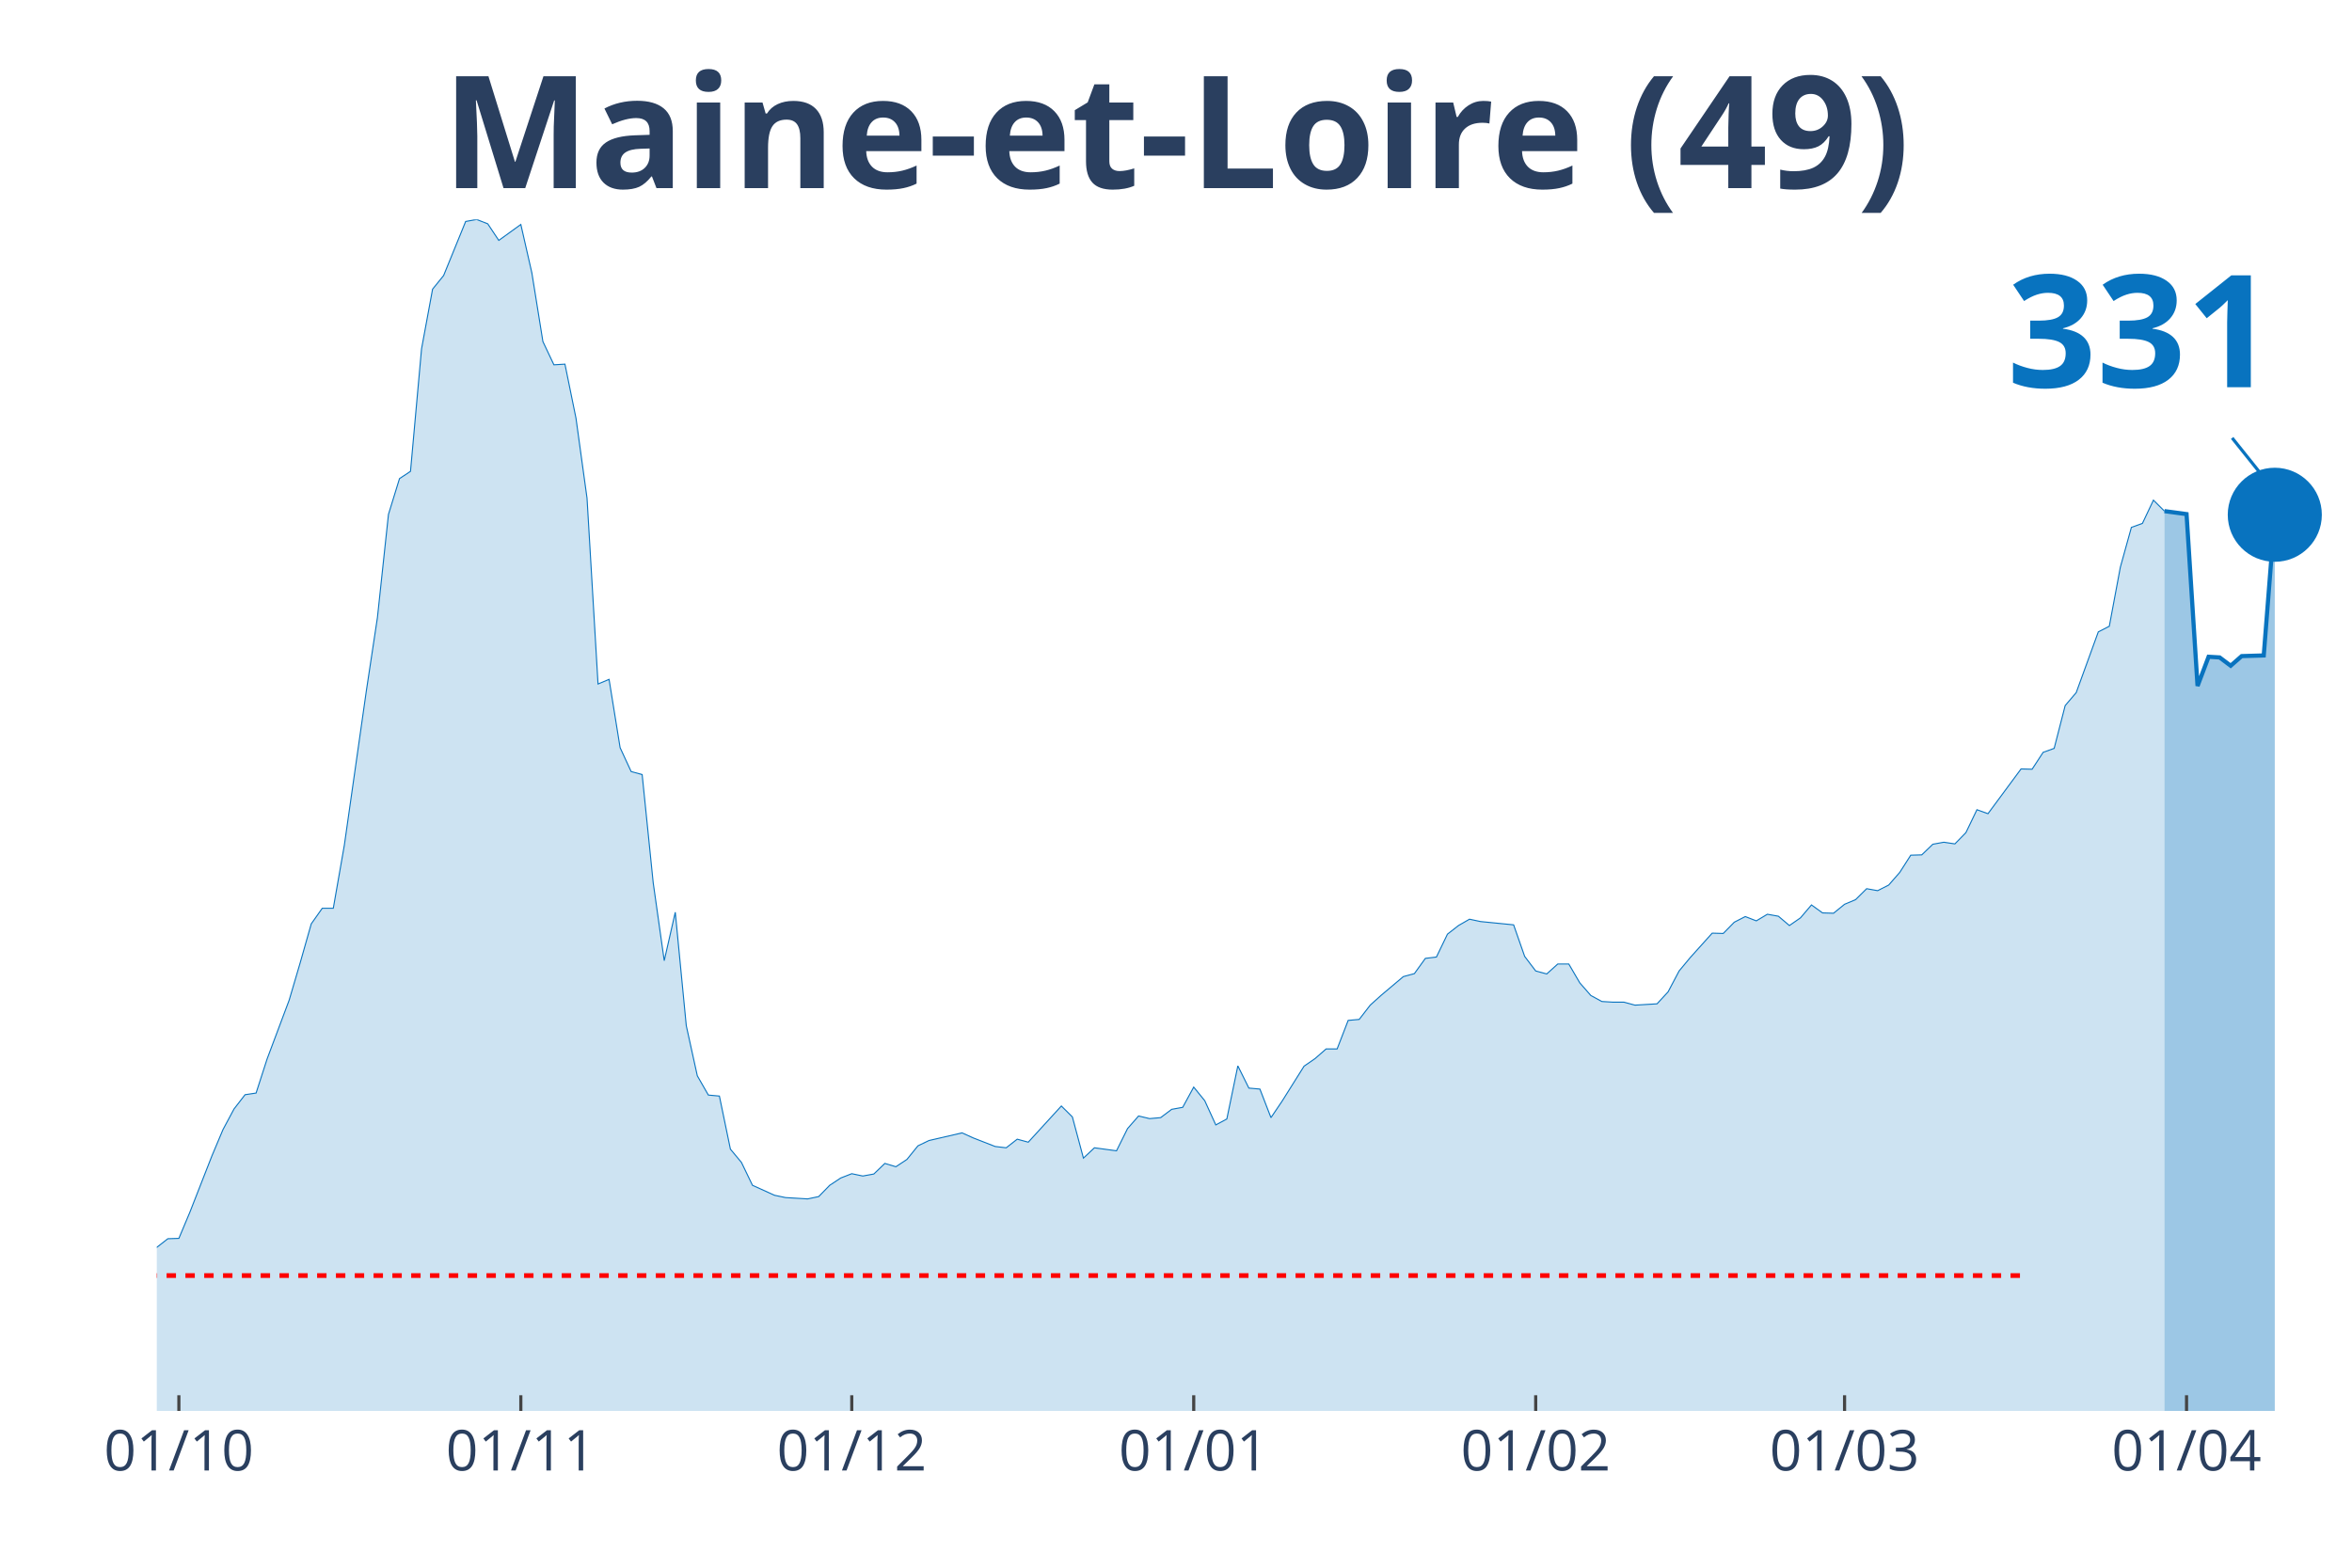
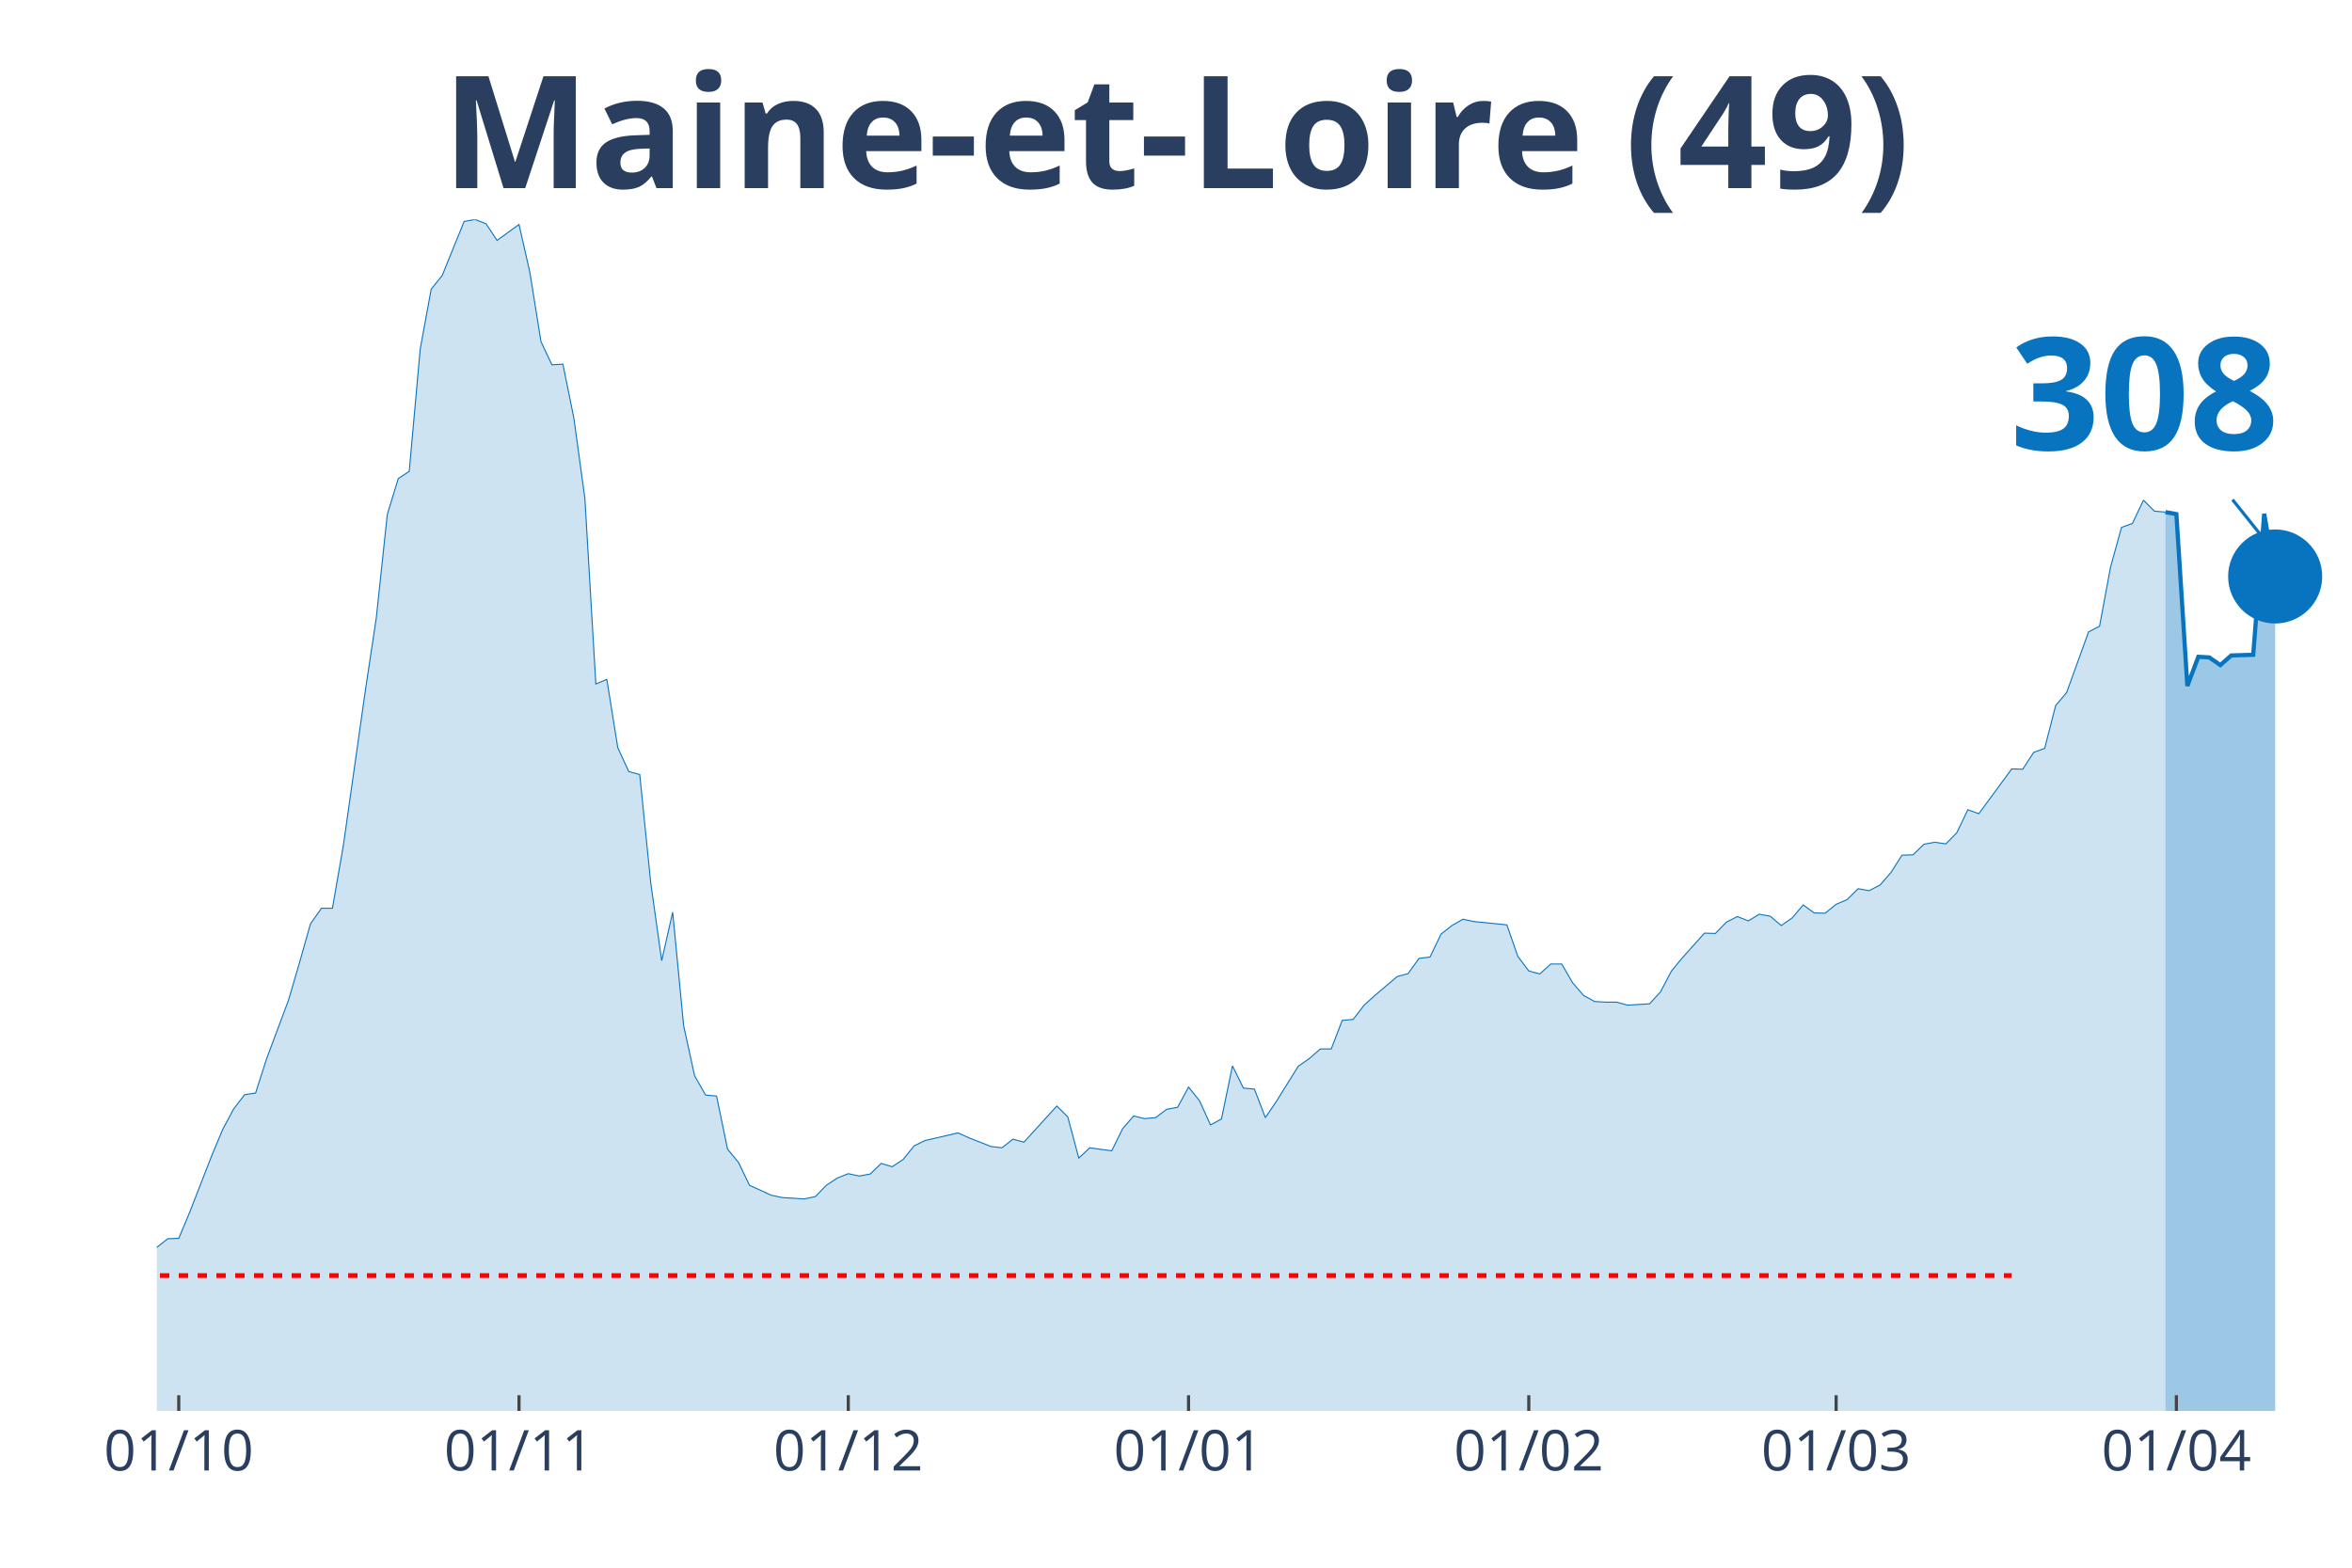
<svg xmlns="http://www.w3.org/2000/svg" class="main-svg" width="1125" height="750" style="" viewBox="0 0 750 500">
  <rect x="0" y="0" width="750" height="500" style="fill: rgb(0, 0, 0); fill-opacity: 0;" />
-   <defs id="defs-087558">
+   <defs id="defs-6cbb0f">
    <g class="clips">
-       <clipPath id="clip087558xyplot" class="plotclip">
+       <clipPath id="clip6cbb0fxyplot" class="plotclip">
        <rect width="700" height="380" />
      </clipPath>
-       <clipPath class="axesclip" id="clip087558x">
+       <clipPath class="axesclip" id="clip6cbb0fx">
        <rect x="50" y="0" width="700" height="500" />
      </clipPath>
-       <clipPath class="axesclip" id="clip087558y">
+       <clipPath class="axesclip" id="clip6cbb0fy">
        <rect x="0" y="70" width="750" height="380" />
      </clipPath>
-       <clipPath class="axesclip" id="clip087558xy">
+       <clipPath class="axesclip" id="clip6cbb0fxy">
        <rect x="50" y="70" width="700" height="380" />
      </clipPath>
    </g>
    <g class="gradients" />
  </defs>
  <g class="bglayer">
    <rect class="bg" x="50" y="70" width="700" height="380" style="fill: rgb(0, 0, 0); fill-opacity: 0; stroke-width: 0;" />
  </g>
  <g class="layer-below">
    <g class="imagelayer" />
    <g class="shapelayer" />
  </g>
  <g class="cartesianlayer">
    <g class="subplot xy">
      <g class="layer-subplot">
        <g class="shapelayer" />
        <g class="imagelayer" />
      </g>
      <g class="gridlayer">
        <g class="x">
-           <path class="xgrid crisp" transform="translate(57.04,0)" d="M0,70v380" style="stroke: rgb(255, 255, 255); stroke-opacity: 1; stroke-width: 1px;" />
-           <path class="xgrid crisp" transform="translate(166.08,0)" d="M0,70v380" style="stroke: rgb(255, 255, 255); stroke-opacity: 1; stroke-width: 1px;" />
-           <path class="xgrid crisp" transform="translate(271.61,0)" d="M0,70v380" style="stroke: rgb(255, 255, 255); stroke-opacity: 1; stroke-width: 1px;" />
-           <path class="xgrid crisp" transform="translate(380.65,0)" d="M0,70v380" style="stroke: rgb(255, 255, 255); stroke-opacity: 1; stroke-width: 1px;" />
-           <path class="xgrid crisp" transform="translate(489.7,0)" d="M0,70v380" style="stroke: rgb(255, 255, 255); stroke-opacity: 1; stroke-width: 1px;" />
-           <path class="xgrid crisp" transform="translate(588.19,0)" d="M0,70v380" style="stroke: rgb(255, 255, 255); stroke-opacity: 1; stroke-width: 1px;" />
-           <path class="xgrid crisp" transform="translate(697.24,0)" d="M0,70v380" style="stroke: rgb(255, 255, 255); stroke-opacity: 1; stroke-width: 1px;" />
+           <path class="xgrid crisp" transform="translate(57,0)" d="M0,70v380" style="stroke: rgb(255, 255, 255); stroke-opacity: 1; stroke-width: 1px;" />
+           <path class="xgrid crisp" transform="translate(165.5,0)" d="M0,70v380" style="stroke: rgb(255, 255, 255); stroke-opacity: 1; stroke-width: 1px;" />
+           <path class="xgrid crisp" transform="translate(270.5,0)" d="M0,70v380" style="stroke: rgb(255, 255, 255); stroke-opacity: 1; stroke-width: 1px;" />
+           <path class="xgrid crisp" transform="translate(379,0)" d="M0,70v380" style="stroke: rgb(255, 255, 255); stroke-opacity: 1; stroke-width: 1px;" />
+           <path class="xgrid crisp" transform="translate(487.5,0)" d="M0,70v380" style="stroke: rgb(255, 255, 255); stroke-opacity: 1; stroke-width: 1px;" />
+           <path class="xgrid crisp" transform="translate(585.5,0)" d="M0,70v380" style="stroke: rgb(255, 255, 255); stroke-opacity: 1; stroke-width: 1px;" />
+           <path class="xgrid crisp" transform="translate(694,0)" d="M0,70v380" style="stroke: rgb(255, 255, 255); stroke-opacity: 1; stroke-width: 1px;" />
        </g>
        <g class="y" />
      </g>
      <g class="zerolinelayer" />
      <path class="xlines-below" />
      <path class="ylines-below" />
      <g class="overlines-below" />
      <g class="xaxislayer-below" />
      <g class="yaxislayer-below" />
      <g class="overaxes-below" />
-       <g class="plot" transform="translate(50, 70)" clip-path="url('#clip087558xyplot')">
+       <g class="plot" transform="translate(50, 70)" clip-path="url('#clip6cbb0fxyplot')">
        <g class="scatterlayer mlayer">
-           <g class="trace scatter trace836e2c" style="stroke-miterlimit: 2;">
+           <g class="trace scatter trace769a66" style="stroke-miterlimit: 2;">
            <g class="fills">
              <g>
-                 <path class="js-fill" d="M640.2,380L-478.39,380L-478.39,373.12L-467.84,370.37L-464.32,370.69L-446.73,375.13L-443.22,375.77L-274.37,375.24L-270.85,374.29L-189.95,371.53L-186.43,370.79L-175.88,368.04L-172.36,366.35L-161.81,363.81L-158.29,361.06L-151.26,356.4L-147.74,355.98L-133.67,357.88L-130.15,360.53L-116.08,358.31L-112.56,355.66L-102.01,341.27L-98.49,335.98L-94.97,333.02L-91.46,333.12L-80.9,315.98L-77.39,315.45L-66.83,315.03L-63.32,316.3L-59.8,316.19L-56.28,317.78L-52.76,314.39L-49.25,312.8L-42.21,313.65L-38.69,310.58L-31.66,312.8L-28.14,315.66L-24.62,318.62L-21.11,318.41L-17.59,318.73L-14.07,321.9L-7.04,330.69L-3.52,329.52L0,327.83L3.52,325.08L7.04,324.97L10.55,316.61L17.59,298.62L21.11,290.26L24.62,283.7L28.14,279.15L31.66,278.62L35.18,267.72L42.21,248.99L45.73,237.04L49.25,224.66L52.76,219.68L56.28,219.68L59.8,199.58L66.83,150.26L70.35,126.98L73.87,94.07L77.39,82.65L80.9,80.32L84.42,41.27L87.94,22.22L91.46,17.88L98.49,0.63L102.01,0L105.53,1.38L109.05,6.67L116.08,1.59L119.6,17.04L123.12,38.94L126.63,46.35L130.15,46.14L133.67,63.39L137.19,88.89L140.7,148.15L144.22,146.67L147.74,168.47L151.26,176.08L154.77,177.04L158.29,211.53L161.81,236.4L165.33,220.95L168.84,257.14L172.36,273.12L175.88,279.26L179.4,279.58L182.91,296.51L186.43,300.74L189.95,308.04L196.98,311.22L200.5,311.96L207.54,312.38L211.06,311.64L214.57,308.04L218.09,305.71L221.61,304.34L225.13,305.08L228.64,304.44L232.16,301.06L235.68,302.12L239.2,299.79L242.71,295.45L246.23,293.76L256.78,291.32L260.3,292.91L267.34,295.66L270.85,296.08L274.37,293.33L277.89,294.29L288.44,282.75L291.96,286.24L295.48,299.37L298.99,296.08L306.03,297.04L309.55,289.95L313.07,285.93L316.58,286.77L320.1,286.46L323.62,283.81L327.14,283.17L330.65,276.72L334.17,281.06L337.69,288.78L341.21,286.88L344.72,269.95L348.24,277.04L351.76,277.35L355.28,286.46L358.79,281.27L365.83,270.05L369.35,267.62L372.86,264.55L376.38,264.55L379.9,255.45L383.42,255.13L386.93,250.58L390.45,247.41L397.49,241.48L401.01,240.53L404.52,235.66L408.04,235.24L411.56,227.94L415.08,225.19L418.59,223.17L422.11,223.92L432.66,224.97L436.18,235.03L439.7,239.68L443.22,240.63L446.73,237.46L450.25,237.46L453.77,243.49L457.29,247.51L460.8,249.42L464.32,249.63L467.84,249.63L471.36,250.58L478.39,250.16L481.91,246.35L485.43,239.68L488.94,235.45L495.98,227.62L499.5,227.72L503.02,224.13L506.53,222.33L510.05,223.7L513.57,221.59L517.09,222.22L520.6,225.19L524.12,222.75L527.64,218.62L531.16,221.16L534.67,221.27L538.19,218.41L541.71,216.93L545.23,213.44L548.74,214.07L552.26,212.28L555.78,208.25L559.3,202.75L562.81,202.65L566.33,199.26L569.85,198.62L573.37,199.15L576.88,195.56L580.4,188.25L583.92,189.52L594.47,175.24L597.99,175.34L601.51,169.95L605.03,168.68L608.54,155.03L612.06,150.9L619.1,131.53L622.61,129.74L626.13,110.9L629.65,98.2L633.17,96.93L636.68,89.52L640.2,93.02" style="fill: rgb(8, 115, 191); fill-opacity: 0.2; stroke-width: 0;" />
+                 <path class="js-fill" d="M640.5,380L-476,380L-476,373.12L-465.5,370.37L-462,370.69L-444.5,375.13L-441,375.77L-273,375.24L-269.5,374.29L-189,371.53L-185.5,370.79L-175,368.04L-171.5,366.35L-161,363.81L-157.5,361.06L-150.5,356.4L-147,355.98L-133,357.88L-129.5,360.53L-115.5,358.31L-112,355.66L-101.5,341.27L-98,335.98L-94.5,333.02L-91,333.12L-80.5,315.98L-77,315.45L-66.5,315.03L-63,316.3L-59.5,316.19L-56,317.78L-52.5,314.39L-49,312.8L-42,313.65L-38.5,310.58L-31.5,312.8L-28,315.66L-24.5,318.62L-21,318.41L-17.5,318.73L-14,321.9L-7,330.69L-3.5,329.52L0,327.83L3.5,325.08L7,324.97L10.5,316.61L17.5,298.62L21,290.26L24.5,283.7L28,279.15L31.5,278.62L35,267.72L42,248.99L45.5,237.04L49,224.66L52.5,219.68L56,219.68L59.5,199.58L66.5,150.26L70,126.98L73.5,94.07L77,82.65L80.5,80.32L84,41.27L87.5,22.22L91,17.88L98,0.63L101.5,0L105,1.38L108.5,6.67L115.5,1.59L119,17.04L122.5,38.94L126,46.35L129.5,46.14L133,63.39L136.5,88.89L140,148.15L143.5,146.67L147,168.47L150.5,176.08L154,177.04L157.5,211.53L161,236.4L164.5,220.95L168,257.14L171.5,273.12L175,279.26L178.5,279.58L182,296.51L185.5,300.74L189,308.04L196,311.22L199.5,311.96L206.5,312.38L210,311.64L213.5,308.04L217,305.71L220.5,304.34L224,305.08L227.5,304.44L231,301.06L234.5,302.12L238,299.79L241.5,295.45L245,293.76L255.5,291.32L259,292.91L266,295.66L269.5,296.08L273,293.33L276.5,294.29L287,282.75L290.5,286.24L294,299.37L297.5,296.08L304.5,297.04L308,289.95L311.5,285.93L315,286.77L318.5,286.46L322,283.81L325.5,283.17L329,276.72L332.5,281.06L336,288.78L339.5,286.88L343,269.95L346.5,277.04L350,277.35L353.5,286.46L357,281.27L364,270.05L367.5,267.62L371,264.55L374.5,264.55L378,255.45L381.5,255.13L385,250.58L388.5,247.41L395.5,241.48L399,240.53L402.5,235.66L406,235.24L409.5,227.94L413,225.19L416.5,223.17L420,223.92L430.5,224.97L434,235.03L437.5,239.68L441,240.63L444.5,237.46L448,237.46L451.5,243.49L455,247.51L458.5,249.42L462,249.63L465.5,249.63L469,250.58L476,250.16L479.5,246.35L483,239.68L486.5,235.45L493.5,227.62L497,227.72L500.5,224.13L504,222.33L507.5,223.7L511,221.59L514.5,222.22L518,225.19L521.5,222.75L525,218.62L528.5,221.16L532,221.27L535.5,218.41L539,216.93L542.5,213.44L546,214.07L549.5,212.28L553,208.25L556.5,202.75L560,202.65L563.5,199.26L567,198.62L570.5,199.15L574,195.56L577.5,188.25L581,189.52L591.5,175.24L595,175.34L598.5,169.95L602,168.68L605.5,155.03L609,150.9L616,131.53L619.5,129.74L623,110.9L626.5,98.2L630,96.93L633.5,89.52L637,93.02L640.5,93.33" style="fill: rgb(8, 115, 191); fill-opacity: 0.2; stroke-width: 0;" />
              </g>
            </g>
            <g class="errorbars" />
            <g class="lines">
-               <path class="js-line" d="M-478.39,373.12L-467.84,370.37L-464.32,370.69L-446.73,375.13L-443.22,375.77L-274.37,375.24L-270.85,374.29L-189.95,371.53L-186.43,370.79L-175.88,368.04L-172.36,366.35L-161.81,363.81L-158.29,361.06L-151.26,356.4L-147.74,355.98L-133.67,357.88L-130.15,360.53L-116.08,358.31L-112.56,355.66L-102.01,341.27L-98.49,335.98L-94.97,333.02L-91.46,333.12L-80.9,315.98L-77.39,315.45L-66.83,315.03L-63.32,316.3L-59.8,316.19L-56.28,317.78L-52.76,314.39L-49.25,312.8L-42.21,313.65L-38.69,310.58L-31.66,312.8L-28.14,315.66L-24.62,318.62L-21.11,318.41L-17.59,318.73L-14.07,321.9L-7.04,330.69L-3.52,329.52L0,327.83L3.52,325.08L7.04,324.97L10.55,316.61L17.59,298.62L21.11,290.26L24.62,283.7L28.14,279.15L31.66,278.62L35.18,267.72L42.21,248.99L45.73,237.04L49.25,224.66L52.76,219.68L56.28,219.68L59.8,199.58L66.83,150.26L70.35,126.98L73.87,94.07L77.39,82.65L80.9,80.32L84.42,41.27L87.94,22.22L91.46,17.88L98.49,0.63L102.01,0L105.53,1.38L109.05,6.67L116.08,1.59L119.6,17.04L123.12,38.94L126.63,46.35L130.15,46.14L133.67,63.39L137.19,88.89L140.7,148.15L144.22,146.67L147.74,168.47L151.26,176.08L154.77,177.04L158.29,211.53L161.81,236.4L165.33,220.95L168.84,257.14L172.36,273.12L175.88,279.26L179.4,279.58L182.91,296.51L186.43,300.74L189.95,308.04L196.98,311.22L200.5,311.96L207.54,312.38L211.06,311.64L214.57,308.04L218.09,305.71L221.61,304.34L225.13,305.08L228.64,304.44L232.16,301.06L235.68,302.12L239.2,299.79L242.71,295.45L246.23,293.76L256.78,291.32L260.3,292.91L267.34,295.66L270.85,296.08L274.37,293.33L277.89,294.29L288.44,282.75L291.96,286.24L295.48,299.37L298.99,296.08L306.03,297.04L309.55,289.95L313.07,285.93L316.58,286.77L320.1,286.46L323.62,283.81L327.14,283.17L330.65,276.72L334.17,281.06L337.69,288.78L341.21,286.88L344.72,269.95L348.24,277.04L351.76,277.35L355.28,286.46L358.79,281.27L365.83,270.05L369.35,267.62L372.86,264.55L376.38,264.55L379.9,255.45L383.42,255.13L386.93,250.58L390.45,247.41L397.49,241.48L401.01,240.53L404.52,235.66L408.04,235.24L411.56,227.94L415.08,225.19L418.59,223.17L422.11,223.92L432.66,224.97L436.18,235.03L439.7,239.68L443.22,240.63L446.73,237.46L450.25,237.46L453.77,243.49L457.29,247.51L460.8,249.42L464.32,249.63L467.84,249.63L471.36,250.58L478.39,250.16L481.91,246.35L485.43,239.68L488.94,235.45L495.98,227.62L499.5,227.72L503.02,224.13L506.53,222.33L510.05,223.7L513.57,221.59L517.09,222.22L520.6,225.19L524.12,222.75L527.64,218.62L531.16,221.16L534.67,221.27L538.19,218.41L541.71,216.93L545.23,213.44L548.74,214.07L552.26,212.28L555.78,208.25L559.3,202.75L562.81,202.65L566.33,199.26L569.85,198.62L573.37,199.15L576.88,195.56L580.4,188.25L583.92,189.52L594.47,175.24L597.99,175.34L601.51,169.95L605.03,168.68L608.54,155.03L612.06,150.9L619.1,131.53L622.61,129.74L626.13,110.9L629.65,98.2L633.17,96.93L636.68,89.52L640.2,93.02" style="vector-effect: non-scaling-stroke; fill: none; stroke: rgb(8, 115, 191); stroke-opacity: 1; stroke-width: 0.5px; opacity: 1;" />
+               <path class="js-line" d="M-476,373.12L-465.5,370.37L-462,370.69L-444.5,375.13L-441,375.77L-273,375.24L-269.5,374.29L-189,371.53L-185.5,370.79L-175,368.04L-171.5,366.35L-161,363.81L-157.5,361.06L-150.5,356.4L-147,355.98L-133,357.88L-129.5,360.53L-115.5,358.31L-112,355.66L-101.5,341.27L-98,335.98L-94.5,333.02L-91,333.12L-80.5,315.98L-77,315.45L-66.5,315.03L-63,316.3L-59.5,316.19L-56,317.78L-52.5,314.39L-49,312.8L-42,313.65L-38.5,310.58L-31.5,312.8L-28,315.66L-24.5,318.62L-21,318.41L-17.5,318.73L-14,321.9L-7,330.69L-3.5,329.52L0,327.83L3.5,325.08L7,324.97L10.5,316.61L17.5,298.62L21,290.26L24.5,283.7L28,279.15L31.5,278.62L35,267.72L42,248.99L45.5,237.04L49,224.66L52.5,219.68L56,219.68L59.5,199.58L66.5,150.26L70,126.98L73.5,94.07L77,82.65L80.5,80.32L84,41.27L87.5,22.22L91,17.88L98,0.63L101.5,0L105,1.38L108.5,6.67L115.5,1.59L119,17.04L122.5,38.94L126,46.35L129.5,46.14L133,63.39L136.5,88.89L140,148.15L143.5,146.67L147,168.47L150.5,176.08L154,177.04L157.5,211.53L161,236.4L164.5,220.95L168,257.14L171.5,273.12L175,279.26L178.5,279.58L182,296.51L185.5,300.74L189,308.04L196,311.22L199.5,311.96L206.5,312.38L210,311.64L213.5,308.04L217,305.71L220.5,304.34L224,305.08L227.5,304.44L231,301.06L234.5,302.12L238,299.79L241.5,295.45L245,293.76L255.5,291.32L259,292.91L266,295.66L269.5,296.08L273,293.33L276.5,294.29L287,282.75L290.5,286.24L294,299.37L297.5,296.08L304.5,297.04L308,289.95L311.5,285.93L315,286.77L318.5,286.46L322,283.81L325.5,283.17L329,276.72L332.5,281.06L336,288.78L339.5,286.88L343,269.95L346.5,277.04L350,277.35L353.5,286.46L357,281.27L364,270.05L367.5,267.62L371,264.55L374.5,264.55L378,255.45L381.5,255.13L385,250.58L388.5,247.41L395.5,241.48L399,240.53L402.5,235.66L406,235.24L409.5,227.94L413,225.19L416.5,223.17L420,223.92L430.5,224.97L434,235.03L437.5,239.68L441,240.63L444.5,237.46L448,237.46L451.5,243.49L455,247.51L458.5,249.42L462,249.63L465.5,249.63L469,250.58L476,250.16L479.5,246.35L483,239.68L486.5,235.45L493.5,227.62L497,227.72L500.5,224.13L504,222.33L507.5,223.7L511,221.59L514.5,222.22L518,225.19L521.5,222.75L525,218.62L528.5,221.16L532,221.27L535.5,218.41L539,216.93L542.5,213.44L546,214.07L549.5,212.28L553,208.25L556.5,202.75L560,202.65L563.5,199.26L567,198.62L570.5,199.15L574,195.56L577.5,188.25L581,189.52L591.5,175.24L595,175.34L598.5,169.95L602,168.68L605.5,155.03L609,150.9L616,131.53L619.5,129.74L623,110.9L626.5,98.2L630,96.93L633.5,89.52L637,93.02L640.5,93.33" style="vector-effect: non-scaling-stroke; fill: none; stroke: rgb(8, 115, 191); stroke-opacity: 1; stroke-width: 0.5px; opacity: 1;" />
            </g>
            <g class="points" />
            <g class="text" />
          </g>
-           <g class="trace scatter trace4d347e" style="stroke-miterlimit: 2;">
+           <g class="trace scatter trace18826e" style="stroke-miterlimit: 2;">
            <g class="fills">
              <g>
-                 <path class="js-fill" d="M675.38,380L640.2,380L640.2,93.02L647.24,93.97L650.75,148.78L654.27,139.47L657.79,139.68L661.31,142.33L664.82,139.26L671.86,139.05L675.38,94.18" style="fill: rgb(8, 115, 191); fill-opacity: 0.4; stroke-width: 0;" />
+                 <path class="js-fill" d="M675.5,380L640.5,380L640.5,93.33L644,93.97L647.5,148.78L651,139.47L654.5,139.68L658,142.12L661.5,139.05L668.5,138.84L672,93.86L675.5,113.86" style="fill: rgb(8, 115, 191); fill-opacity: 0.4; stroke-width: 0;" />
              </g>
            </g>
            <g class="errorbars" />
            <g class="lines">
-               <path class="js-line" d="M640.2,93.02L647.24,93.97L650.75,148.78L654.27,139.47L657.79,139.68L661.31,142.33L664.82,139.26L671.86,139.05L675.38,94.18" style="vector-effect: non-scaling-stroke; fill: none; stroke: rgb(8, 115, 191); stroke-opacity: 1; stroke-width: 2px; opacity: 1;" />
+               <path class="js-line" d="M640.5,93.33L644,93.97L647.5,148.78L651,139.47L654.5,139.68L658,142.12L661.5,139.05L668.5,138.84L672,93.86L675.5,113.86" style="vector-effect: non-scaling-stroke; fill: none; stroke: rgb(8, 115, 191); stroke-opacity: 1; stroke-width: 2px; opacity: 1;" />
            </g>
            <g class="points" />
            <g class="text" />
          </g>
-           <g class="trace scatter tracea23b8d" style="stroke-miterlimit: 2; opacity: 1;">
+           <g class="trace scatter trace471e65" style="stroke-miterlimit: 2; opacity: 1;">
            <g class="fills" />
            <g class="errorbars" />
            <g class="lines" />
            <g class="points">
-               <path class="point" transform="translate(675.38,94.18)" d="M15,0A15,15 0 1,1 0,-15A15,15 0 0,1 15,0Z" style="opacity: 1; stroke-width: 0px; fill: rgb(8, 115, 191); fill-opacity: 1;" />
+               <path class="point" transform="translate(675.5,113.86)" d="M15,0A15,15 0 1,1 0,-15A15,15 0 0,1 15,0Z" style="opacity: 1; stroke-width: 0px; fill: rgb(8, 115, 191); fill-opacity: 1;" />
            </g>
            <g class="text" />
          </g>
        </g>
      </g>
      <g class="overplot" />
      <path class="xlines-above crisp" style="fill: none; stroke-width: 1px; stroke: rgb(0, 0, 0); stroke-opacity: 0;" d="" />
      <path class="ylines-above crisp" style="fill: none;" d="M0,0" />
      <g class="overlines-above" />
      <g class="xaxislayer-above">
-         <path class="xtick ticks crisp" d="M0,450v-5" transform="translate(57.04,0)" style="stroke: rgb(68, 68, 68); stroke-opacity: 1; stroke-width: 1px;" />
-         <path class="xtick ticks crisp" d="M0,450v-5" transform="translate(166.08,0)" style="stroke: rgb(68, 68, 68); stroke-opacity: 1; stroke-width: 1px;" />
-         <path class="xtick ticks crisp" d="M0,450v-5" transform="translate(271.61,0)" style="stroke: rgb(68, 68, 68); stroke-opacity: 1; stroke-width: 1px;" />
-         <path class="xtick ticks crisp" d="M0,450v-5" transform="translate(380.65,0)" style="stroke: rgb(68, 68, 68); stroke-opacity: 1; stroke-width: 1px;" />
-         <path class="xtick ticks crisp" d="M0,450v-5" transform="translate(489.7,0)" style="stroke: rgb(68, 68, 68); stroke-opacity: 1; stroke-width: 1px;" />
-         <path class="xtick ticks crisp" d="M0,450v-5" transform="translate(588.19,0)" style="stroke: rgb(68, 68, 68); stroke-opacity: 1; stroke-width: 1px;" />
-         <path class="xtick ticks crisp" d="M0,450v-5" transform="translate(697.24,0)" style="stroke: rgb(68, 68, 68); stroke-opacity: 1; stroke-width: 1px;" />
+         <path class="xtick ticks crisp" d="M0,450v-5" transform="translate(57,0)" style="stroke: rgb(68, 68, 68); stroke-opacity: 1; stroke-width: 1px;" />
+         <path class="xtick ticks crisp" d="M0,450v-5" transform="translate(165.5,0)" style="stroke: rgb(68, 68, 68); stroke-opacity: 1; stroke-width: 1px;" />
+         <path class="xtick ticks crisp" d="M0,450v-5" transform="translate(270.5,0)" style="stroke: rgb(68, 68, 68); stroke-opacity: 1; stroke-width: 1px;" />
+         <path class="xtick ticks crisp" d="M0,450v-5" transform="translate(379,0)" style="stroke: rgb(68, 68, 68); stroke-opacity: 1; stroke-width: 1px;" />
+         <path class="xtick ticks crisp" d="M0,450v-5" transform="translate(487.5,0)" style="stroke: rgb(68, 68, 68); stroke-opacity: 1; stroke-width: 1px;" />
+         <path class="xtick ticks crisp" d="M0,450v-5" transform="translate(585.5,0)" style="stroke: rgb(68, 68, 68); stroke-opacity: 1; stroke-width: 1px;" />
+         <path class="xtick ticks crisp" d="M0,450v-5" transform="translate(694,0)" style="stroke: rgb(68, 68, 68); stroke-opacity: 1; stroke-width: 1px;" />
        <g class="xtick">
-           <text text-anchor="middle" x="0" y="469" transform="translate(57.04,0)" style="font-family: 'Open Sans', verdana, arial, sans-serif; font-size: 18px; fill: rgb(42, 63, 95); fill-opacity: 1; white-space: pre;">01/10</text>
+           <text text-anchor="middle" x="0" y="469" transform="translate(57,0)" style="font-family: 'Open Sans', verdana, arial, sans-serif; font-size: 18px; fill: rgb(42, 63, 95); fill-opacity: 1; white-space: pre;">01/10</text>
        </g>
        <g class="xtick">
-           <text text-anchor="middle" x="0" y="469" transform="translate(166.08,0)" style="font-family: 'Open Sans', verdana, arial, sans-serif; font-size: 18px; fill: rgb(42, 63, 95); fill-opacity: 1; white-space: pre;">01/11</text>
+           <text text-anchor="middle" x="0" y="469" transform="translate(165.5,0)" style="font-family: 'Open Sans', verdana, arial, sans-serif; font-size: 18px; fill: rgb(42, 63, 95); fill-opacity: 1; white-space: pre;">01/11</text>
        </g>
        <g class="xtick">
-           <text text-anchor="middle" x="0" y="469" transform="translate(271.61,0)" style="font-family: 'Open Sans', verdana, arial, sans-serif; font-size: 18px; fill: rgb(42, 63, 95); fill-opacity: 1; white-space: pre;">01/12</text>
+           <text text-anchor="middle" x="0" y="469" transform="translate(270.5,0)" style="font-family: 'Open Sans', verdana, arial, sans-serif; font-size: 18px; fill: rgb(42, 63, 95); fill-opacity: 1; white-space: pre;">01/12</text>
        </g>
        <g class="xtick">
-           <text text-anchor="middle" x="0" y="469" transform="translate(380.65,0)" style="font-family: 'Open Sans', verdana, arial, sans-serif; font-size: 18px; fill: rgb(42, 63, 95); fill-opacity: 1; white-space: pre;">01/01</text>
+           <text text-anchor="middle" x="0" y="469" transform="translate(379,0)" style="font-family: 'Open Sans', verdana, arial, sans-serif; font-size: 18px; fill: rgb(42, 63, 95); fill-opacity: 1; white-space: pre;">01/01</text>
        </g>
        <g class="xtick">
-           <text text-anchor="middle" x="0" y="469" transform="translate(489.7,0)" style="font-family: 'Open Sans', verdana, arial, sans-serif; font-size: 18px; fill: rgb(42, 63, 95); fill-opacity: 1; white-space: pre;">01/02</text>
+           <text text-anchor="middle" x="0" y="469" transform="translate(487.5,0)" style="font-family: 'Open Sans', verdana, arial, sans-serif; font-size: 18px; fill: rgb(42, 63, 95); fill-opacity: 1; white-space: pre;">01/02</text>
        </g>
        <g class="xtick">
-           <text text-anchor="middle" x="0" y="469" transform="translate(588.19,0)" style="font-family: 'Open Sans', verdana, arial, sans-serif; font-size: 18px; fill: rgb(42, 63, 95); fill-opacity: 1; white-space: pre;">01/03</text>
+           <text text-anchor="middle" x="0" y="469" transform="translate(585.5,0)" style="font-family: 'Open Sans', verdana, arial, sans-serif; font-size: 18px; fill: rgb(42, 63, 95); fill-opacity: 1; white-space: pre;">01/03</text>
        </g>
        <g class="xtick">
-           <text text-anchor="middle" x="0" y="469" transform="translate(697.24,0)" style="font-family: 'Open Sans', verdana, arial, sans-serif; font-size: 18px; fill: rgb(42, 63, 95); fill-opacity: 1; white-space: pre;">01/04</text>
+           <text text-anchor="middle" x="0" y="469" transform="translate(694,0)" style="font-family: 'Open Sans', verdana, arial, sans-serif; font-size: 18px; fill: rgb(42, 63, 95); fill-opacity: 1; white-space: pre;">01/04</text>
        </g>
      </g>
      <g class="yaxislayer-above" />
      <g class="overaxes-above" />
    </g>
  </g>
  <g class="polarlayer" />
  <g class="ternarylayer" />
  <g class="geolayer" />
  <g class="funnelarealayer" />
  <g class="pielayer" />
  <g class="treemaplayer" />
  <g class="sunburstlayer" />
  <g class="glimages" />
-   <defs id="topdefs-087558">
+   <defs id="topdefs-6cbb0f">
    <g class="clips" />
  </defs>
  <g class="layer-above">
    <g class="imagelayer" />
    <g class="shapelayer">
-       <path data-index="0" fill-rule="evenodd" d="M-1926.88,406.83L644.47,406.83" clip-path="url('#clip087558xy')" style="opacity: 1; stroke: rgb(255, 0, 0); stroke-opacity: 1; fill: rgb(0, 0, 0); fill-opacity: 0; stroke-dasharray: 3px, 3px; stroke-width: 1.5px;" />
+       <path data-index="0" fill-rule="evenodd" d="M-1917,406.83L641.5,406.83" clip-path="url('#clip6cbb0fxy')" style="opacity: 1; stroke: rgb(255, 0, 0); stroke-opacity: 1; fill: rgb(0, 0, 0); fill-opacity: 0; stroke-dasharray: 3px, 3px; stroke-width: 1.5px;" />
    </g>
  </g>
  <g class="infolayer">
    <g class="g-gtitle">
      <text class="gtitle" x="375" y="25" text-anchor="middle" dy="0.7em" style="font-family: 'Open Sans', verdana, arial, sans-serif; font-size: 50px; fill: rgb(42, 63, 95); opacity: 1; font-weight: normal; white-space: pre;">
        <tspan style="font-weight:bold">Maine-et-Loire (49)</tspan>
      </text>
    </g>
    <g class="g-xtitle" />
    <g class="annotation" data-index="0" style="opacity: 1;">
-       <g class="annotation-text-g" transform="rotate(0,683.38,104.18)">
-         <g class="cursor-pointer" transform="translate(625, 68)">
+       <g class="annotation-text-g" transform="rotate(0,683.5,123.86)">
+         <g class="cursor-pointer" transform="translate(626, 88)">
          <rect class="bg" x="0.5" y="0.5" width="115" height="71" style="stroke-width: 1px; stroke: rgb(0, 0, 0); stroke-opacity: 0; fill: rgb(255, 255, 255); fill-opacity: 0.6;" />
          <text class="annotation-text" text-anchor="middle" x="57.812" y="55.5" style="font-family: 'Open Sans', verdana, arial, sans-serif; font-size: 50px; fill: rgb(8, 115, 191); fill-opacity: 1; white-space: pre;">
-             <tspan style="font-weight:bold">331 </tspan>
+             <tspan style="font-weight:bold">308 </tspan>
          </text>
        </g>
      </g>
      <g class="annotation-arrow-g" style="opacity: 1;">
-         <path d="M711.78,139.68L723.38,154.18" style="stroke-width: 1px; stroke: rgb(8, 115, 191); stroke-opacity: 1; stroke-dasharray: 0px, 0px, 18.569px, 18.569px;" />
+         <path d="M711.9,159.36L723.5,173.86" style="stroke-width: 1px; stroke: rgb(8, 115, 191); stroke-opacity: 1; stroke-dasharray: 0px, 0px, 18.569px, 18.569px;" />
      </g>
    </g>
  </g>
</svg>
